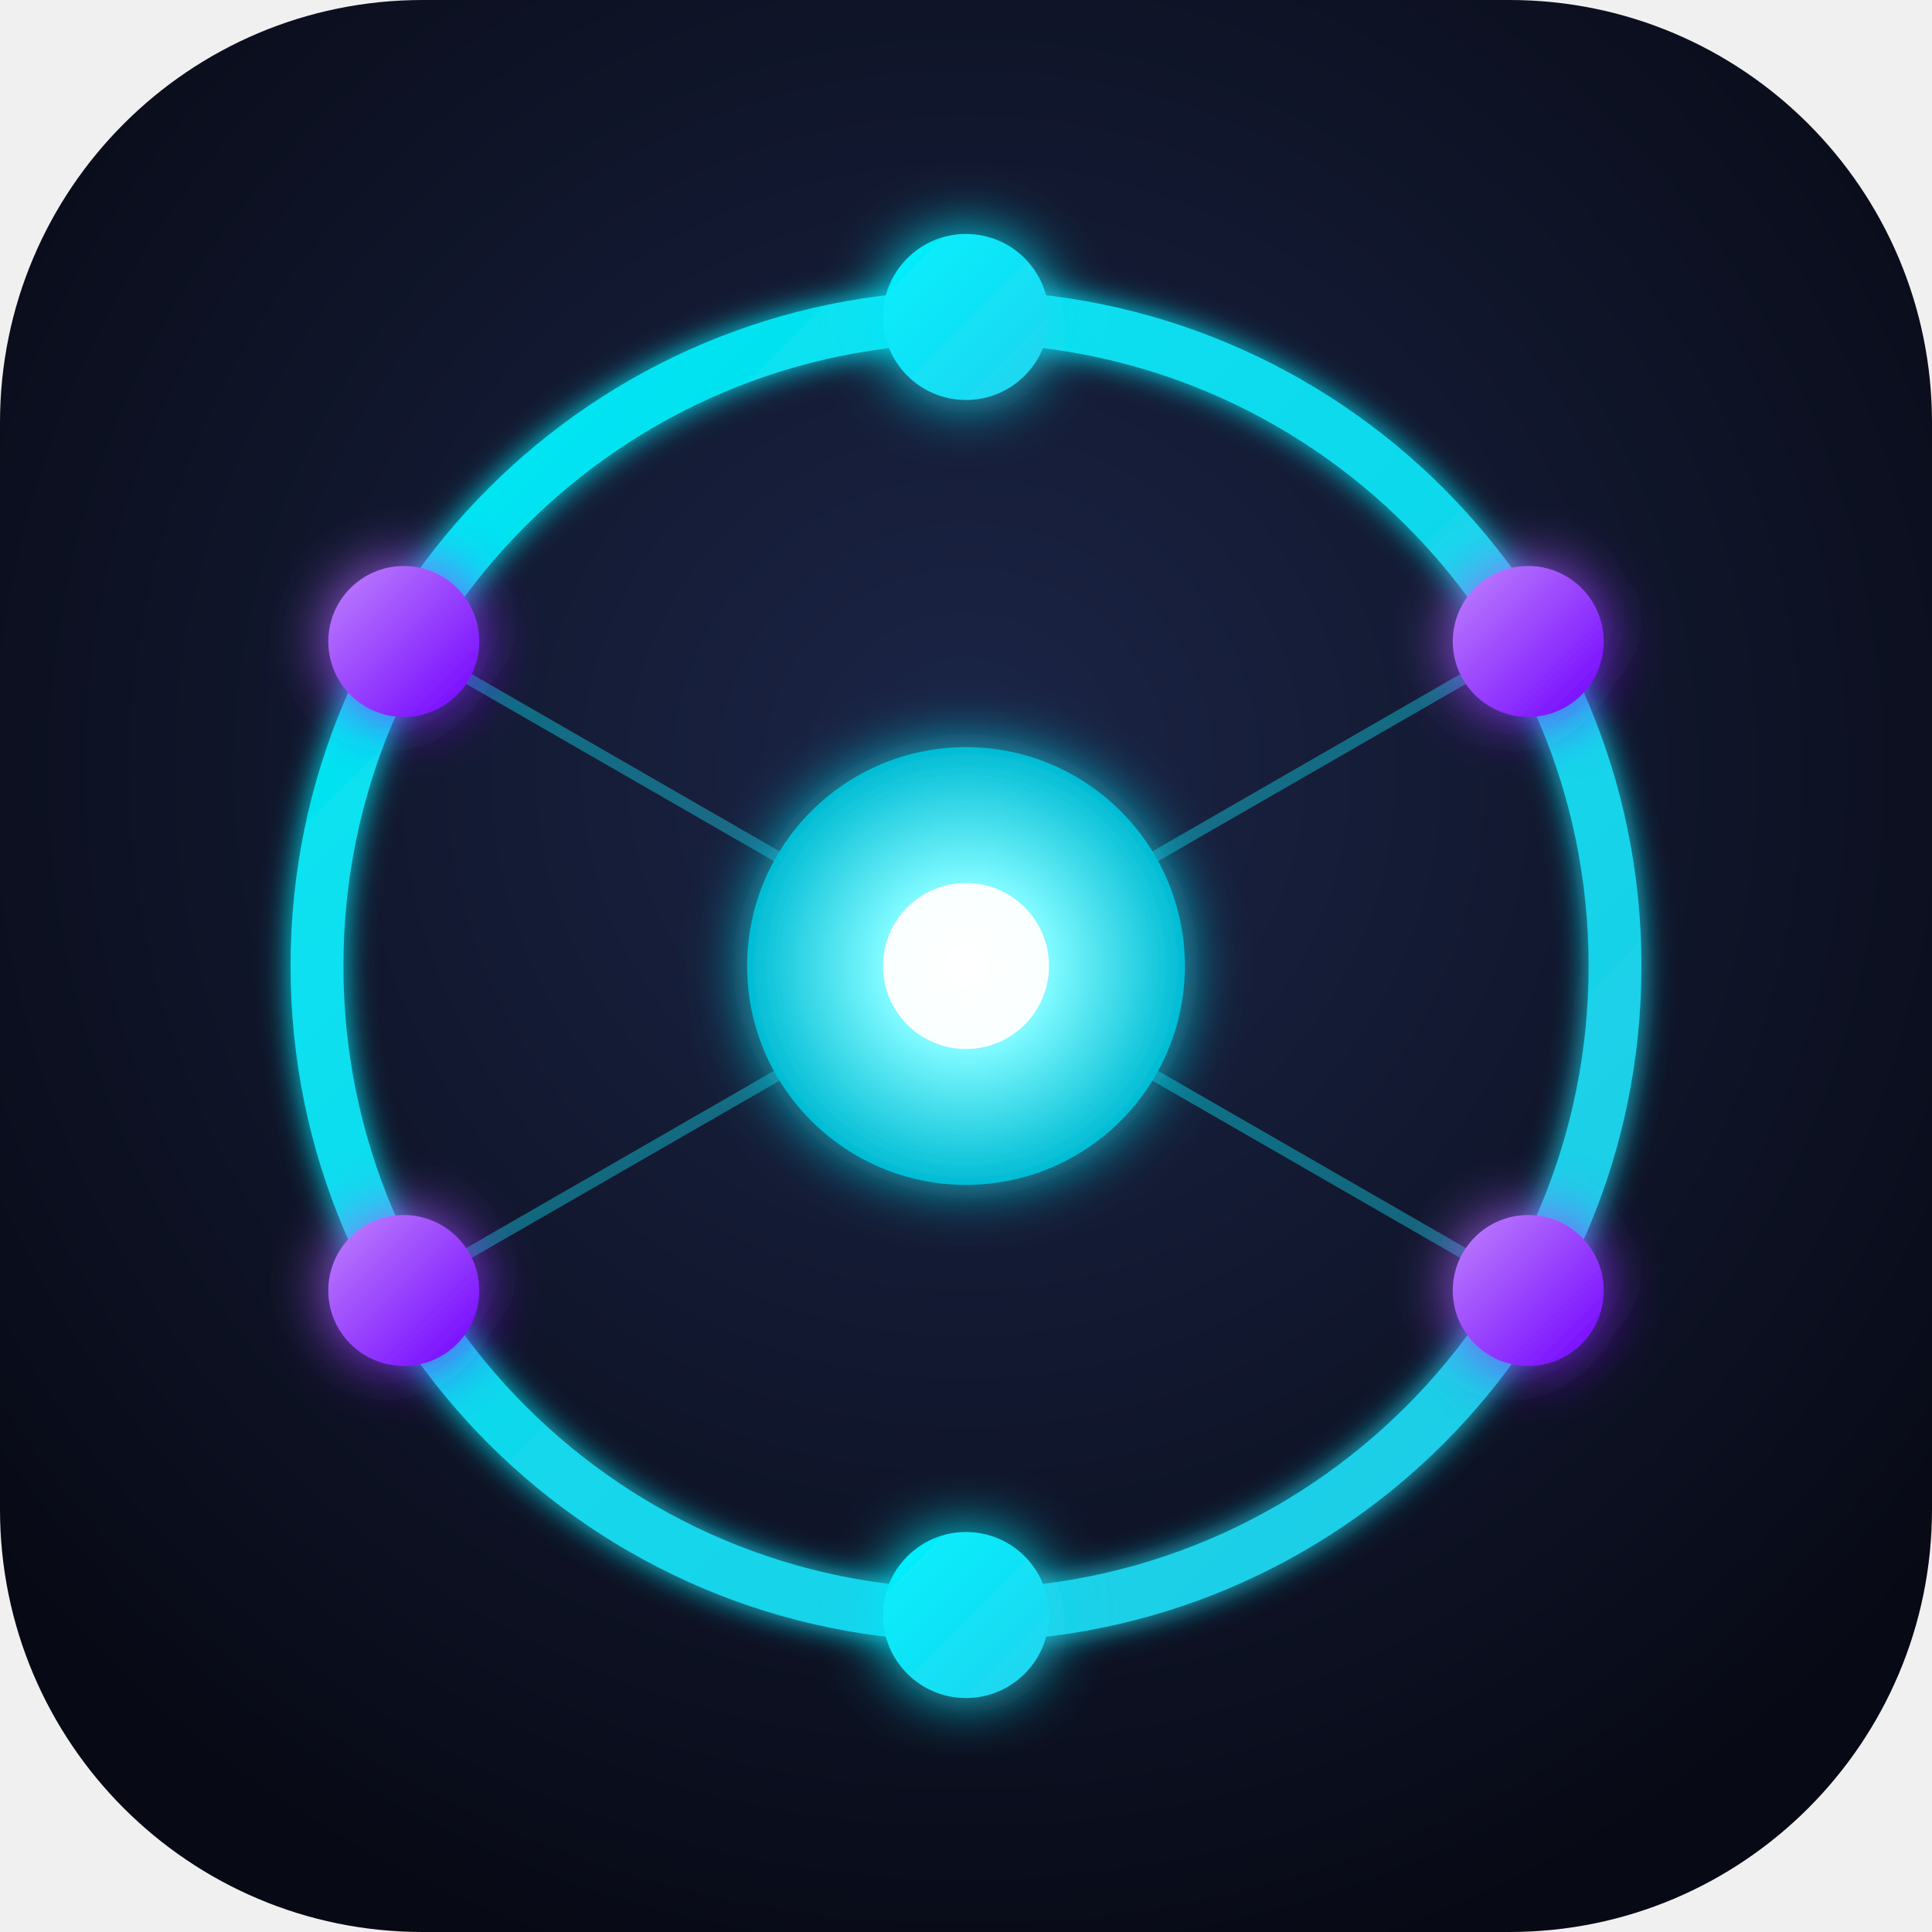
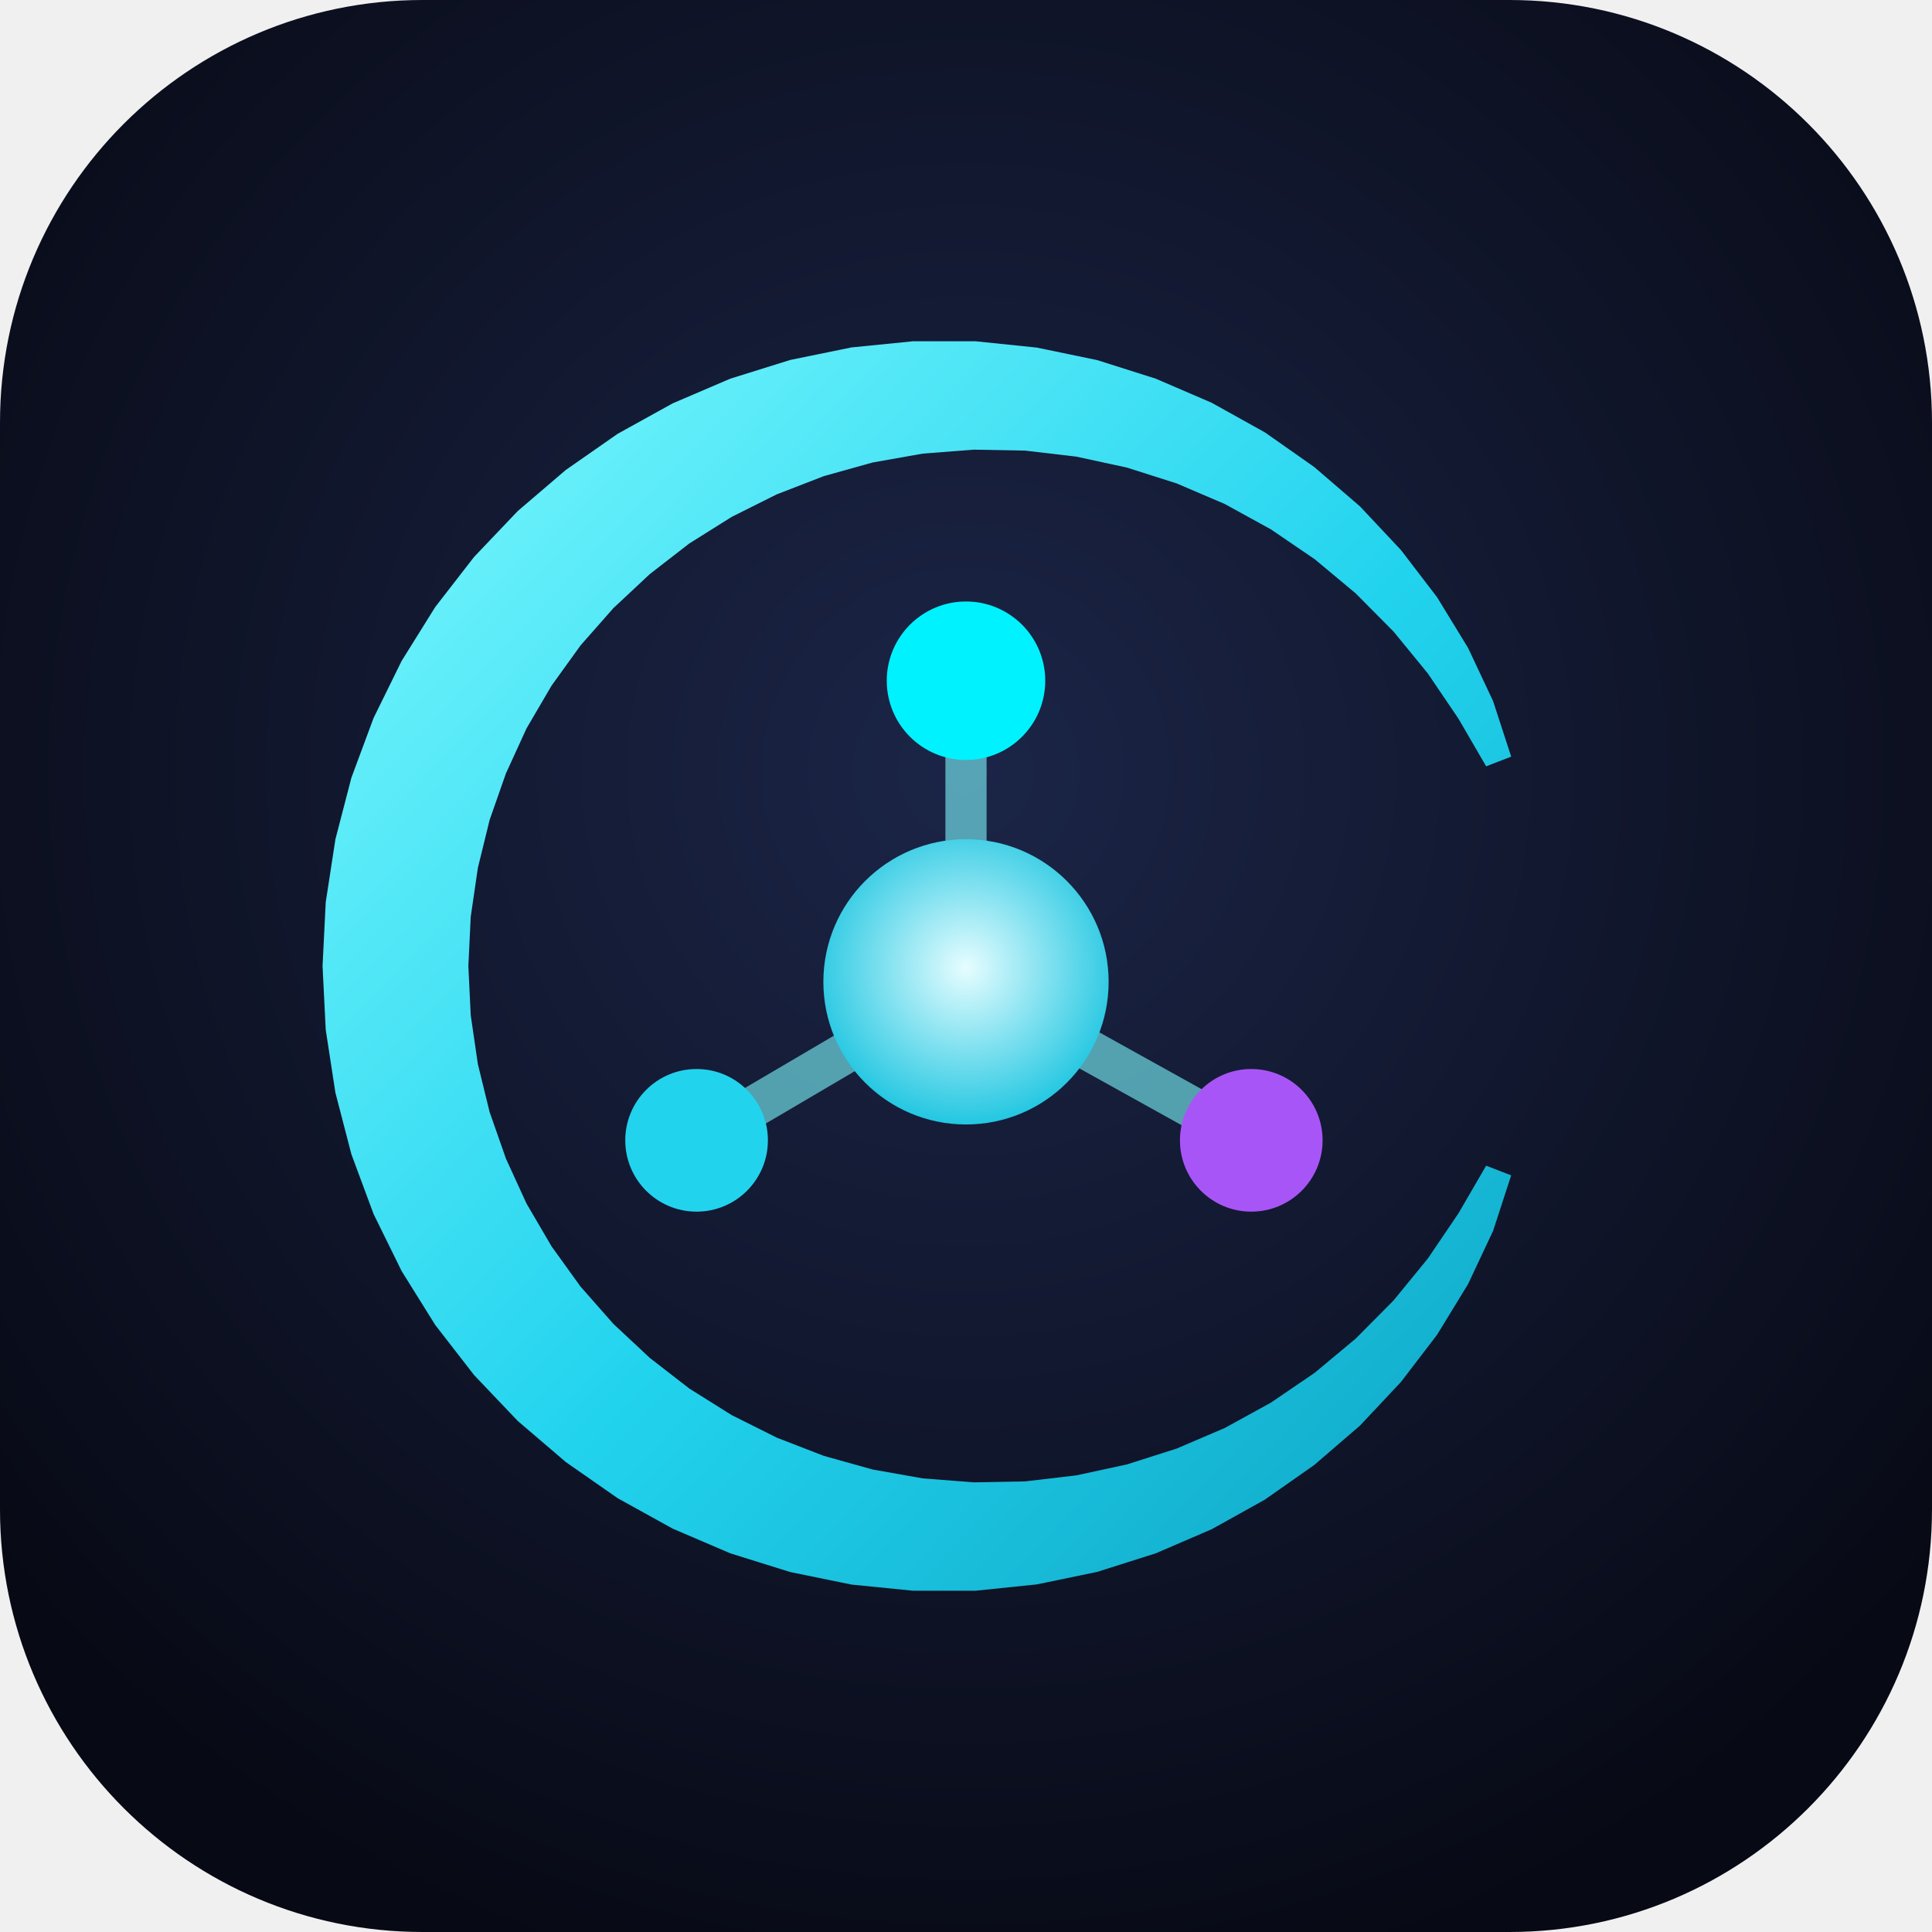
<svg xmlns="http://www.w3.org/2000/svg" viewBox="0 0 512 512" width="512" height="512">
  <defs>
    <radialGradient id="bg" cx="50%" cy="40%" r="65%">
      <stop offset="0%" stop-color="#1b2547" />
      <stop offset="100%" stop-color="#070914" />
    </radialGradient>
-     <linearGradient id="cyan" x1="0%" y1="0%" x2="100%" y2="100%">
-       <stop offset="0%" stop-color="#00f2fe" />
-       <stop offset="100%" stop-color="#22d3ee" />
+     <linearGradient id="ink" x1="0%" y1="0%" x2="100%" y2="100%">
+       <stop offset="0%" stop-color="#7df9ff" />
+       <stop offset="55%" stop-color="#22d3ee" />
+       <stop offset="100%" stop-color="#0ea5c4" />
    </linearGradient>
-     <linearGradient id="purple" x1="0%" y1="0%" x2="100%" y2="100%">
-       <stop offset="0%" stop-color="#c084fc" />
-       <stop offset="100%" stop-color="#7000ff" />
-     </linearGradient>
-     <radialGradient id="core" cx="50%" cy="50%" r="50%">
-       <stop offset="0%" stop-color="#ffffff" />
-       <stop offset="40%" stop-color="#7df9ff" />
-       <stop offset="100%" stop-color="#00bcd4" />
+     <radialGradient id="core" cx="50%" cy="45%" r="58%">
+       <stop offset="0%" stop-color="#e6fdff" />
+       <stop offset="100%" stop-color="#19c4e0" />
    </radialGradient>
-     <filter id="glow" x="-50%" y="-50%" width="200%" height="200%">
-       <feGaussianBlur stdDeviation="8" result="b" />
-       <feMerge>
-         <feMergeNode in="b" />
-         <feMergeNode in="SourceGraphic" />
-       </feMerge>
-     </filter>
-     <filter id="softGlow" x="-50%" y="-50%" width="200%" height="200%">
-       <feGaussianBlur stdDeviation="4" result="b" />
-       <feMerge>
-         <feMergeNode in="b" />
-         <feMergeNode in="SourceGraphic" />
-       </feMerge>
-     </filter>
  </defs>
  <rect width="512" height="512" fill="url(#bg)" rx="112" ry="112" />
-   <g transform="translate(256 256)">
-     <circle r="172" fill="none" stroke="url(#cyan)" stroke-width="14" opacity="0.95" filter="url(#softGlow)" />
-     <g stroke="url(#cyan)" stroke-width="3" opacity="0.4" stroke-linecap="round">
-       <line x1="0" y1="-172" x2="0" y2="-58" />
-       <line x1="149" y1="-86" x2="50" y2="-29" />
-       <line x1="149" y1="86" x2="50" y2="29" />
-       <line x1="0" y1="172" x2="0" y2="58" />
-       <line x1="-149" y1="86" x2="-50" y2="29" />
-       <line x1="-149" y1="-86" x2="-50" y2="-29" />
+   <g transform="translate(46 46) scale(4.2)">
+     <path d="M84.40 63.21 L83.26 66.71 L81.68 70.07 L79.73 73.26 L77.45 76.24 L74.86 79.00 L71.98 81.48 L68.86 83.67 L65.50 85.54 L61.97 87.06 L58.28 88.23 L54.47 89.02 L50.59 89.42 L46.67 89.42 L42.77 89.03 L38.91 88.24 L35.13 87.06 L31.49 85.50 L28.02 83.58 L24.75 81.30 L21.72 78.71 L18.96 75.81 L16.51 72.65 L14.39 69.25 L12.62 65.65 L11.22 61.88 L10.21 57.99 L9.60 54.02 L9.40 50.00 L9.60 45.98 L10.21 42.01 L11.22 38.12 L12.62 34.35 L14.39 30.75 L16.51 27.35 L18.96 24.19 L21.72 21.29 L24.75 18.70 L28.02 16.42 L31.49 14.50 L35.13 12.94 L38.91 11.76 L42.77 10.97 L46.67 10.58 L50.59 10.58 L54.47 10.98 L58.28 11.77 L61.97 12.94 L65.50 14.46 L68.86 16.33 L71.98 18.52 L74.86 21.00 L77.45 23.76 L79.73 26.74 L81.68 29.93 L83.26 33.29 L84.40 36.79 L82.82 37.40 L81.07 34.39 L79.14 31.54 L76.98 28.90 L74.59 26.49 L72.00 24.33 L69.24 22.45 L66.33 20.85 L63.29 19.55 L60.15 18.55 L56.96 17.86 L53.73 17.48 L50.49 17.42 L47.27 17.67 L44.11 18.23 L41.03 19.09 L38.06 20.24 L35.22 21.66 L32.54 23.34 L30.05 25.27 L27.75 27.42 L25.68 29.77 L23.85 32.31 L22.27 35.01 L20.97 37.85 L19.94 40.79 L19.20 43.81 L18.75 46.89 L18.60 50.00 L18.75 53.11 L19.20 56.19 L19.94 59.21 L20.97 62.15 L22.27 64.99 L23.85 67.69 L25.68 70.23 L27.75 72.58 L30.05 74.73 L32.54 76.66 L35.22 78.34 L38.06 79.76 L41.03 80.91 L44.11 81.77 L47.27 82.33 L50.49 82.58 L53.73 82.52 L56.96 82.14 L60.15 81.45 L63.29 80.45 L66.33 79.15 L69.24 77.55 L72.00 75.67 L74.59 73.51 L76.98 71.10 L79.14 68.46 L81.07 65.61 L82.82 62.60 Z" fill="url(#ink)" />
+     <g stroke="#7df9ff" stroke-width="2.6" opacity="0.6" stroke-linecap="round">
+       <line x1="50" y1="51" x2="50" y2="32" />
+       <line x1="50" y1="51" x2="68" y2="61" />
+       <line x1="50" y1="51" x2="33" y2="61" />
    </g>
-     <g filter="url(#glow)">
-       <circle cx="0" cy="-172" r="22" fill="url(#cyan)" />
-       <circle cx="149" cy="-86" r="20" fill="url(#purple)" />
-       <circle cx="149" cy="86" r="20" fill="url(#purple)" />
-       <circle cx="0" cy="172" r="22" fill="url(#cyan)" />
-       <circle cx="-149" cy="86" r="20" fill="url(#purple)" />
-       <circle cx="-149" cy="-86" r="20" fill="url(#purple)" />
-     </g>
-     <circle r="58" fill="url(#core)" filter="url(#glow)" />
-     <circle r="22" fill="#ffffff" opacity="0.95" />
+     <circle cx="50" cy="32" r="5" fill="#00f2fe" />
+     <circle cx="68" cy="61" r="4.5" fill="#a855f7" />
+     <circle cx="33" cy="61" r="4.5" fill="#22d3ee" />
+     <circle cx="50" cy="51" r="9" fill="url(#core)" />
  </g>
</svg>
